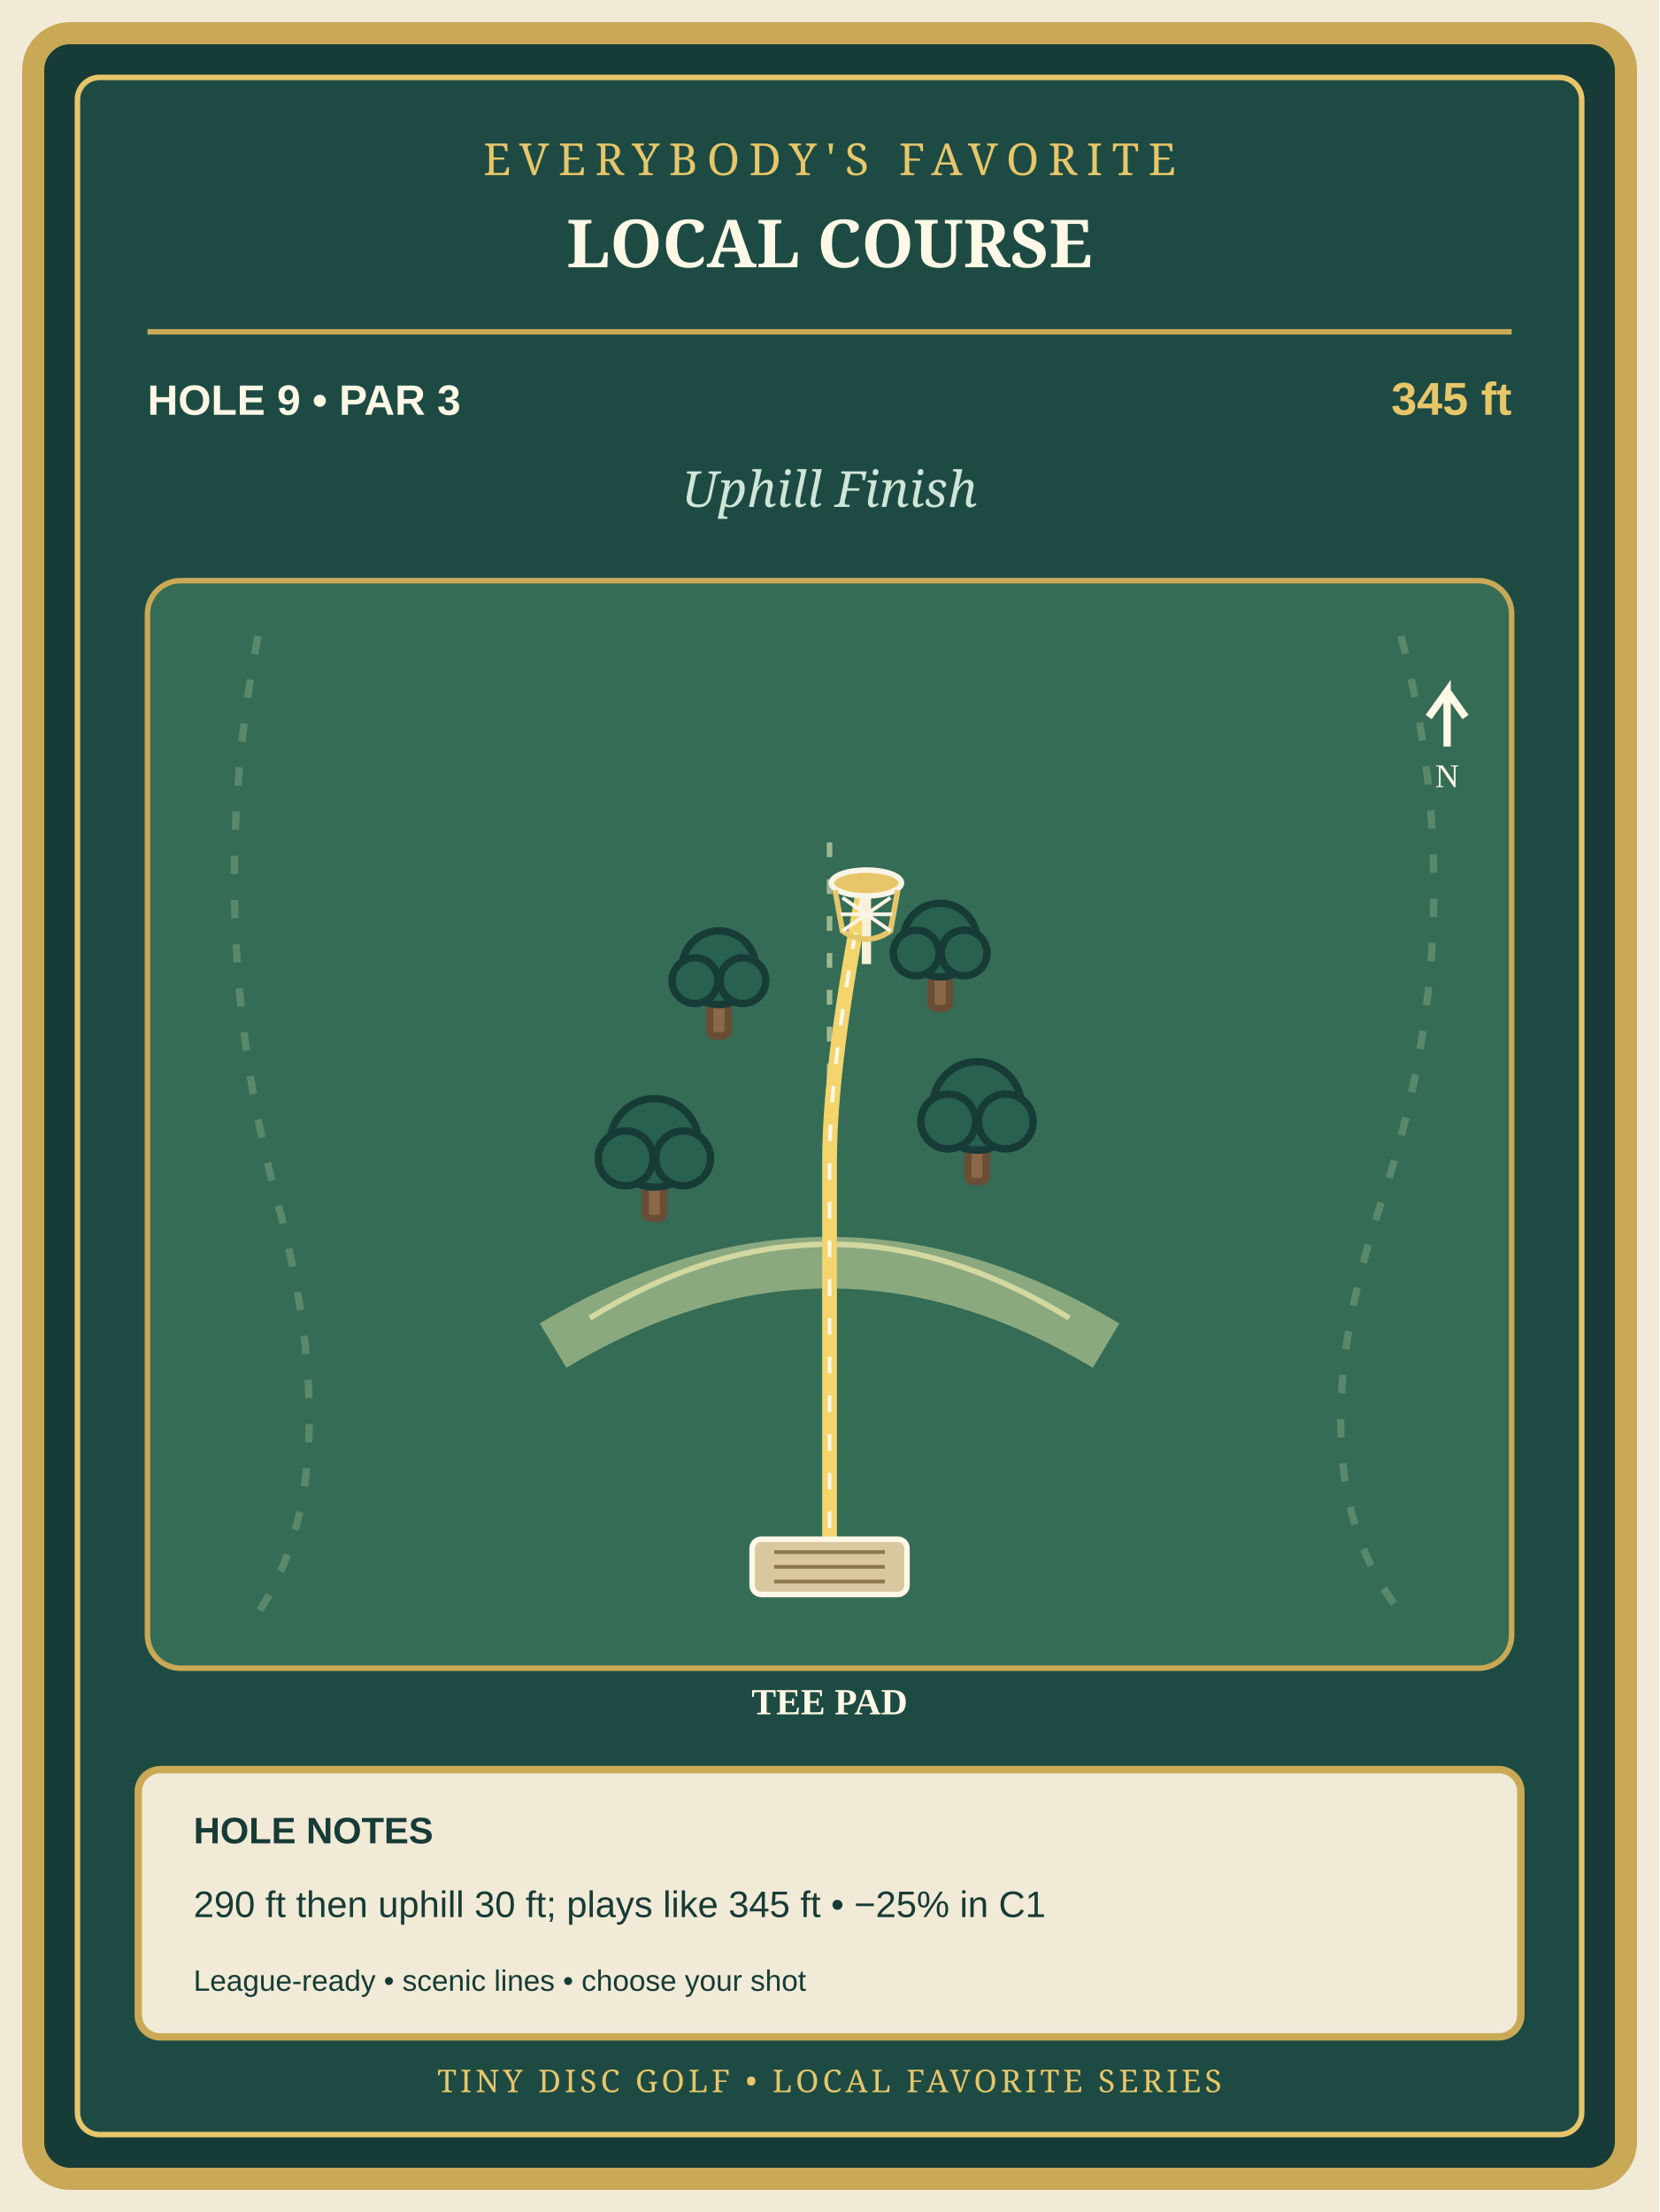
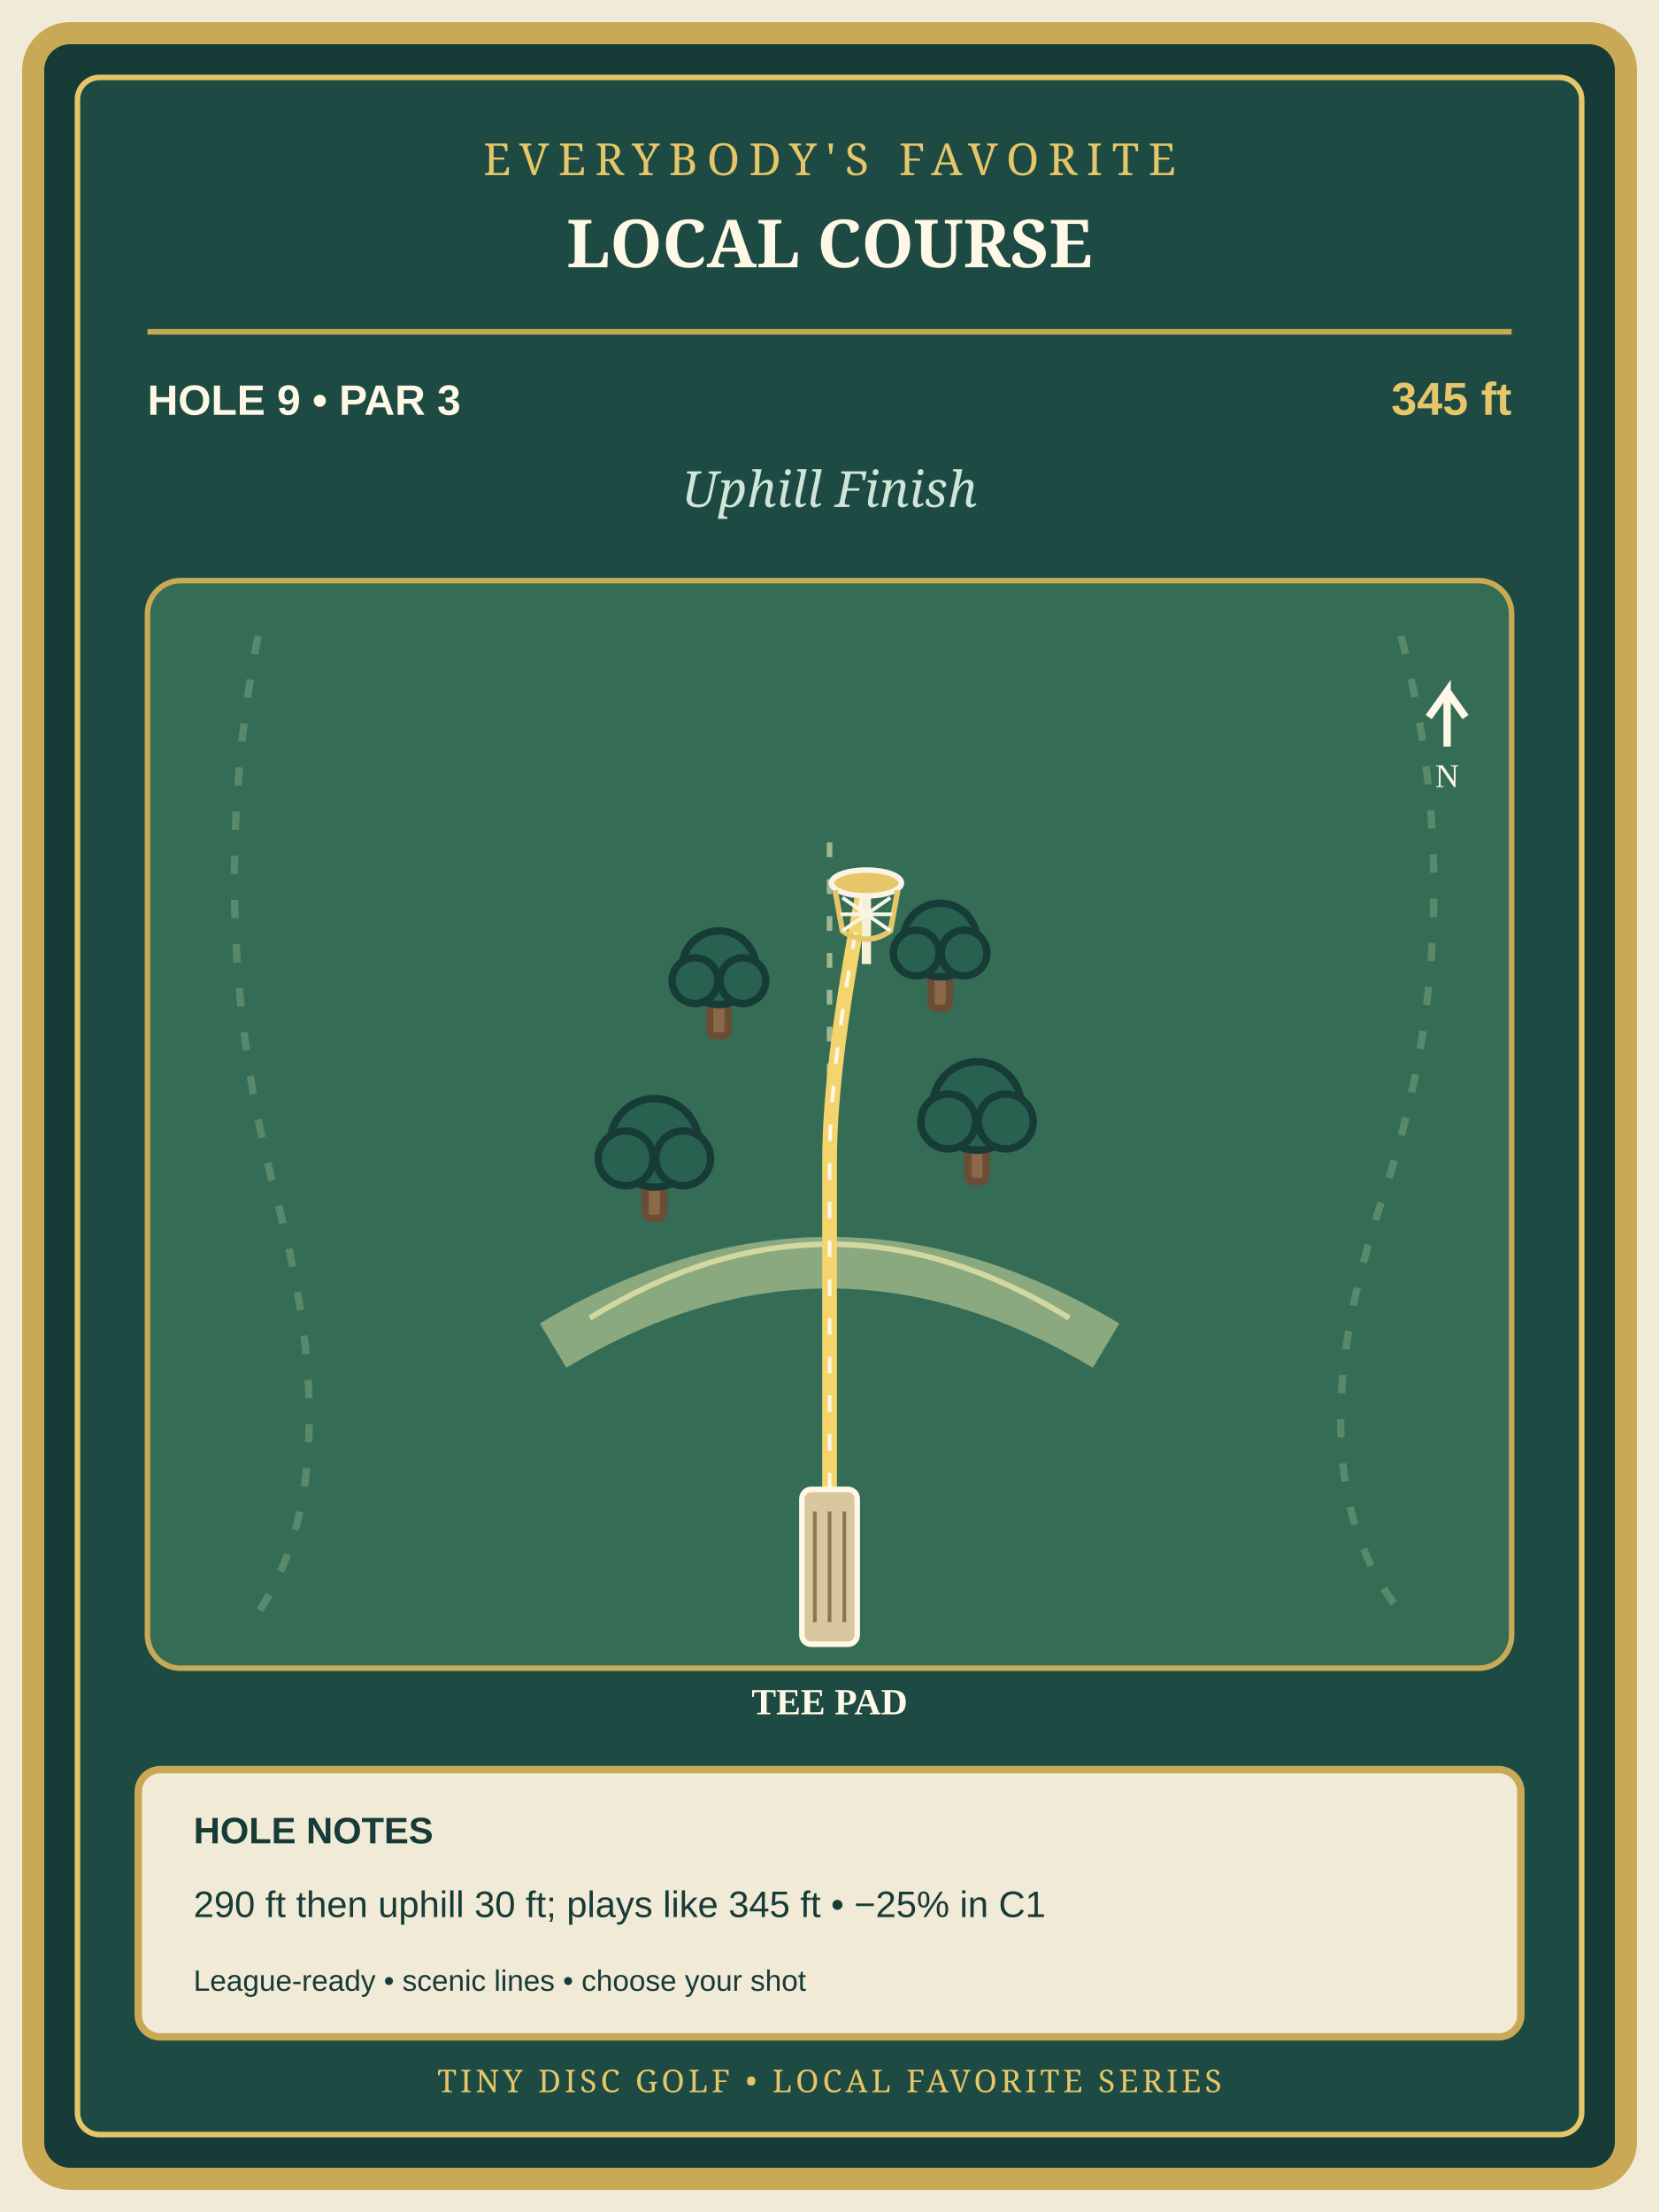
<svg xmlns="http://www.w3.org/2000/svg" width="900" height="1200" viewBox="0 0 900 1200">
  <rect width="900" height="1200" fill="#f0ead7" />
  <rect x="18" y="18" width="864" height="1164" rx="20" fill="#173b36" stroke="#c9a956" stroke-width="12" />
  <rect x="42" y="42" width="816" height="1116" rx="12" fill="#1d4b43" stroke="#e7c66a" stroke-width="3" />
  <text x="450" y="95" text-anchor="middle" fill="#e7c66a" font-family="Georgia,serif" font-size="24" letter-spacing="5">EVERYBODY'S FAVORITE</text>
  <text x="450" y="145" text-anchor="middle" fill="#fff8e6" font-family="Georgia,serif" font-size="36" font-weight="bold">LOCAL COURSE</text>
  <path d="M80 180 H820" stroke="#c9a956" stroke-width="3" />
  <text x="80" y="225" fill="#fff8e6" font-size="23" font-family="Arial,sans-serif" font-weight="bold">HOLE 9 • PAR 3</text>
  <text x="820" y="225" text-anchor="end" fill="#e7c66a" font-size="25" font-family="Arial,sans-serif" font-weight="bold">345 ft</text>
  <text x="450" y="275" text-anchor="middle" fill="#cfe5d7" font-size="27" font-family="Georgia,serif" font-style="italic">Uphill Finish</text>
  <rect x="80" y="315" width="740" height="590" rx="18" fill="#346c55" stroke="#c9a956" stroke-width="3" />
  <path d="M140 345 Q110 500 150 650 T140 875 M760 345 Q800 500 750 650 T760 875" stroke="#59886b" stroke-width="4" fill="none" stroke-dasharray="10 14" />
  <path d="M450 865 L450 455" stroke="#d9dfb0" stroke-width="3" stroke-dasharray="8 12" opacity=".65" />
  <path d="M300 730 Q450 640 600 730" stroke="#a1b88a" stroke-width="28" fill="none" opacity=".8" />
  <path d="M320 715 Q450 635 580 715" stroke="#d3d8a0" stroke-width="3" fill="none" />
  <path d="M450 850 L450 630 Q450 575 470 475" stroke="#f4d46d" stroke-width="8" fill="none" stroke-linecap="round" stroke-linejoin="round" />
  <path d="M450 850 L450 630 Q450 575 470 475" stroke="#fff8e6" stroke-width="2" fill="none" stroke-dasharray="9 12" />
  <g stroke="#173b36" stroke-width="4" fill="#28614f">
    <rect x="350" y="625" width="10" height="36" rx="3" fill="#8b6848" stroke="#6a4d35" />
    <circle cx="355" cy="620" r="24" />
    <circle cx="339.4" cy="628.4" r="14.88" />
    <circle cx="370.6" cy="628.4" r="14.88" />
  </g>
  <g stroke="#173b36" stroke-width="4" fill="#28614f">
    <rect x="525" y="605" width="10" height="36" rx="3" fill="#8b6848" stroke="#6a4d35" />
    <circle cx="530" cy="600" r="24" />
    <circle cx="514.4" cy="608.4" r="14.88" />
    <circle cx="545.6" cy="608.4" r="14.88" />
  </g>
  <g stroke="#173b36" stroke-width="4" fill="#28614f">
    <rect x="385" y="530" width="10" height="32" rx="3" fill="#8b6848" stroke="#6a4d35" />
    <circle cx="390" cy="525" r="20" />
    <circle cx="377" cy="532" r="12.4" />
    <circle cx="403" cy="532" r="12.4" />
  </g>
  <g stroke="#173b36" stroke-width="4" fill="#28614f">
    <rect x="505" y="515" width="10" height="32" rx="3" fill="#8b6848" stroke="#6a4d35" />
    <circle cx="510" cy="510" r="20" />
    <circle cx="497" cy="517" r="12.4" />
    <circle cx="523" cy="517" r="12.4" />
  </g>
  <g transform="translate(470 475)">
    <path d="M0 0 L0 48" stroke="#f7f0d7" stroke-width="5" />
    <ellipse cx="0" cy="4" rx="19" ry="7" fill="#e7c66a" stroke="#f8f4e6" stroke-width="3" />
    <path d="M-17 8 L-13 30 Q0 39 13 30 L17 8" fill="none" stroke="#e7c66a" stroke-width="3" />
    <path d="M-13 12 L13 30 M13 12 L-13 30 M-14 21 L14 21" stroke="#f8f4e6" stroke-width="2" />
  </g>
-   <g transform="translate(450 850)">
+   <g transform="translate(450 850) rotate(90)">
    <rect x="-42" y="-15" width="84" height="30" rx="5" fill="#d9c7a0" stroke="#fff8e6" stroke-width="3" />
    <path d="M-30 -8 H30 M-30 0 H30 M-30 8 H30" stroke="#8c7650" stroke-width="2" />
  </g>
  <text x="450" y="930" text-anchor="middle" fill="#fff8e6" font-size="20" font-weight="bold">TEE PAD</text>
  <g transform="translate(785 375)">
    <path d="M0 30 L0 0 L-10 14 M0 0 L10 14" stroke="#fff8e6" stroke-width="4" fill="none" />
    <text x="0" y="52" text-anchor="middle" fill="#fff8e6" font-size="18">N</text>
  </g>
  <rect x="75" y="960" width="750" height="145" rx="12" fill="#f0ead7" stroke="#c9a956" stroke-width="4" />
  <text x="105" y="1000" fill="#173b36" font-family="Arial,sans-serif" font-size="20" font-weight="bold">HOLE NOTES</text>
  <text x="105" y="1040" fill="#173b36" font-family="Arial,sans-serif" font-size="20">290 ft then uphill 30 ft; plays like 345 ft • −25% in C1</text>
  <text x="105" y="1080" fill="#173b36" font-family="Arial,sans-serif" font-size="16">League-ready • scenic lines • choose your shot</text>
  <text x="450" y="1135" text-anchor="middle" fill="#e7c66a" font-family="Georgia,serif" font-size="17" letter-spacing="2">TINY DISC GOLF • LOCAL FAVORITE SERIES</text>
</svg>
